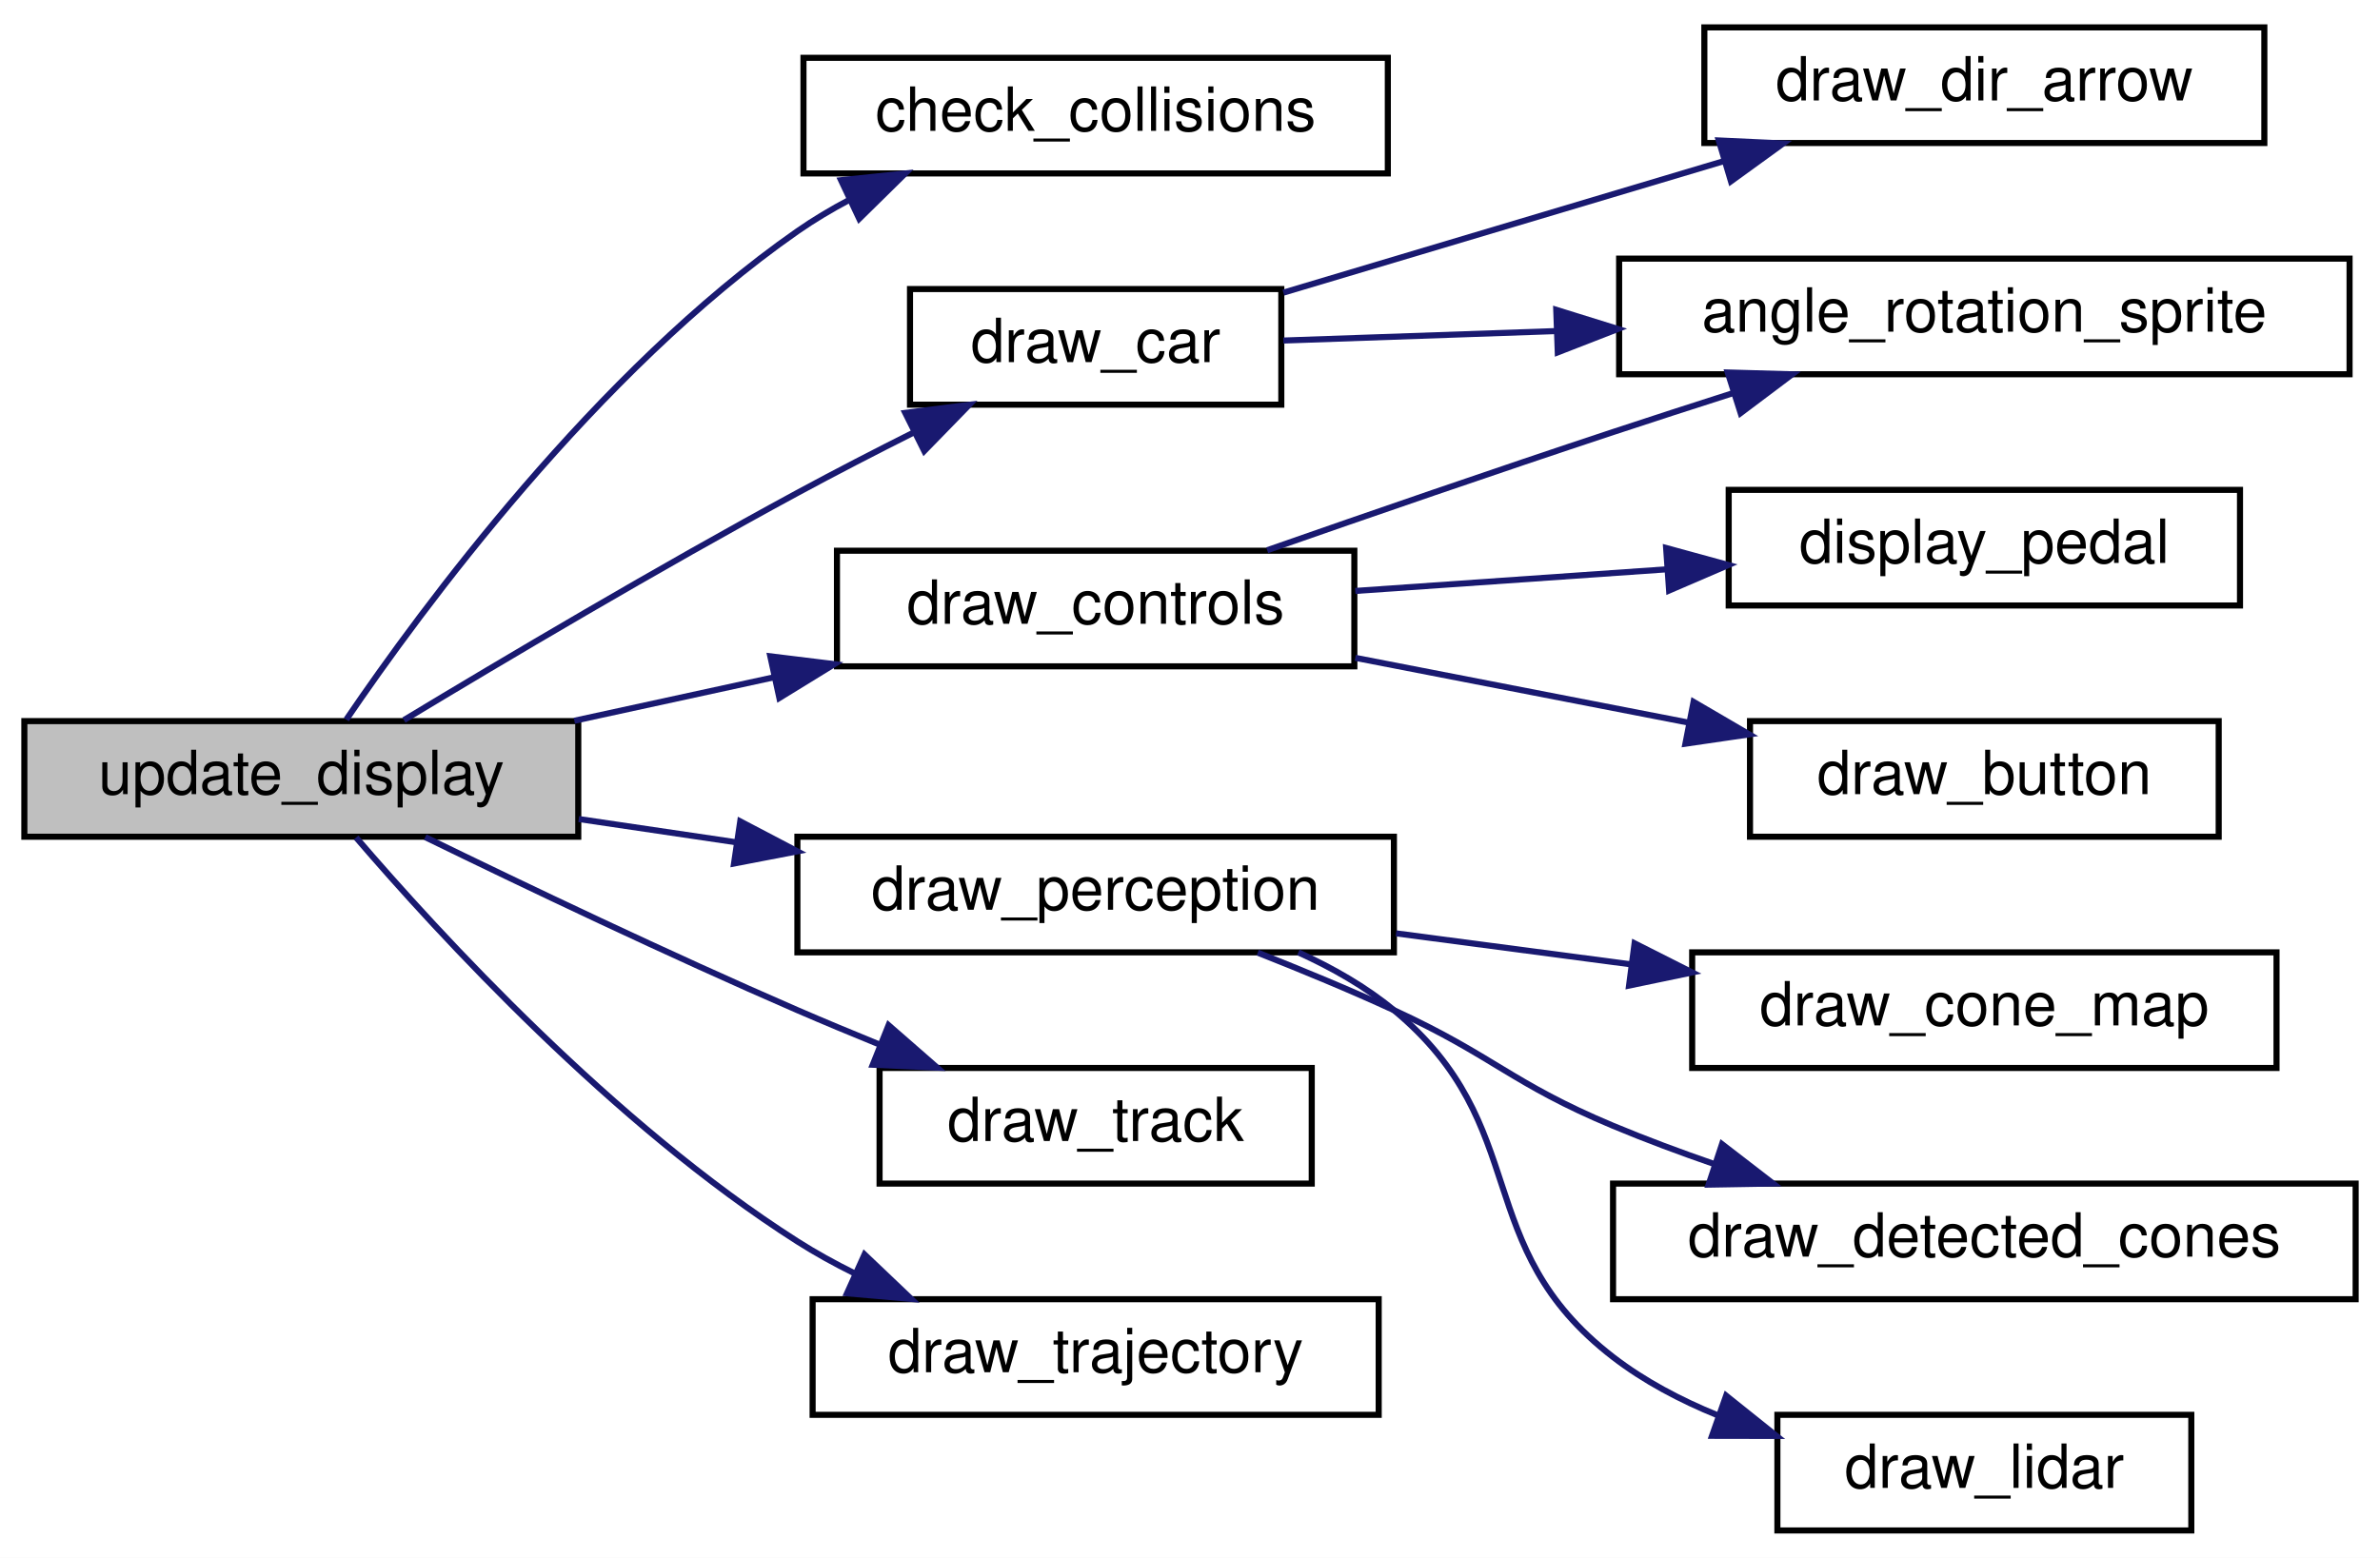
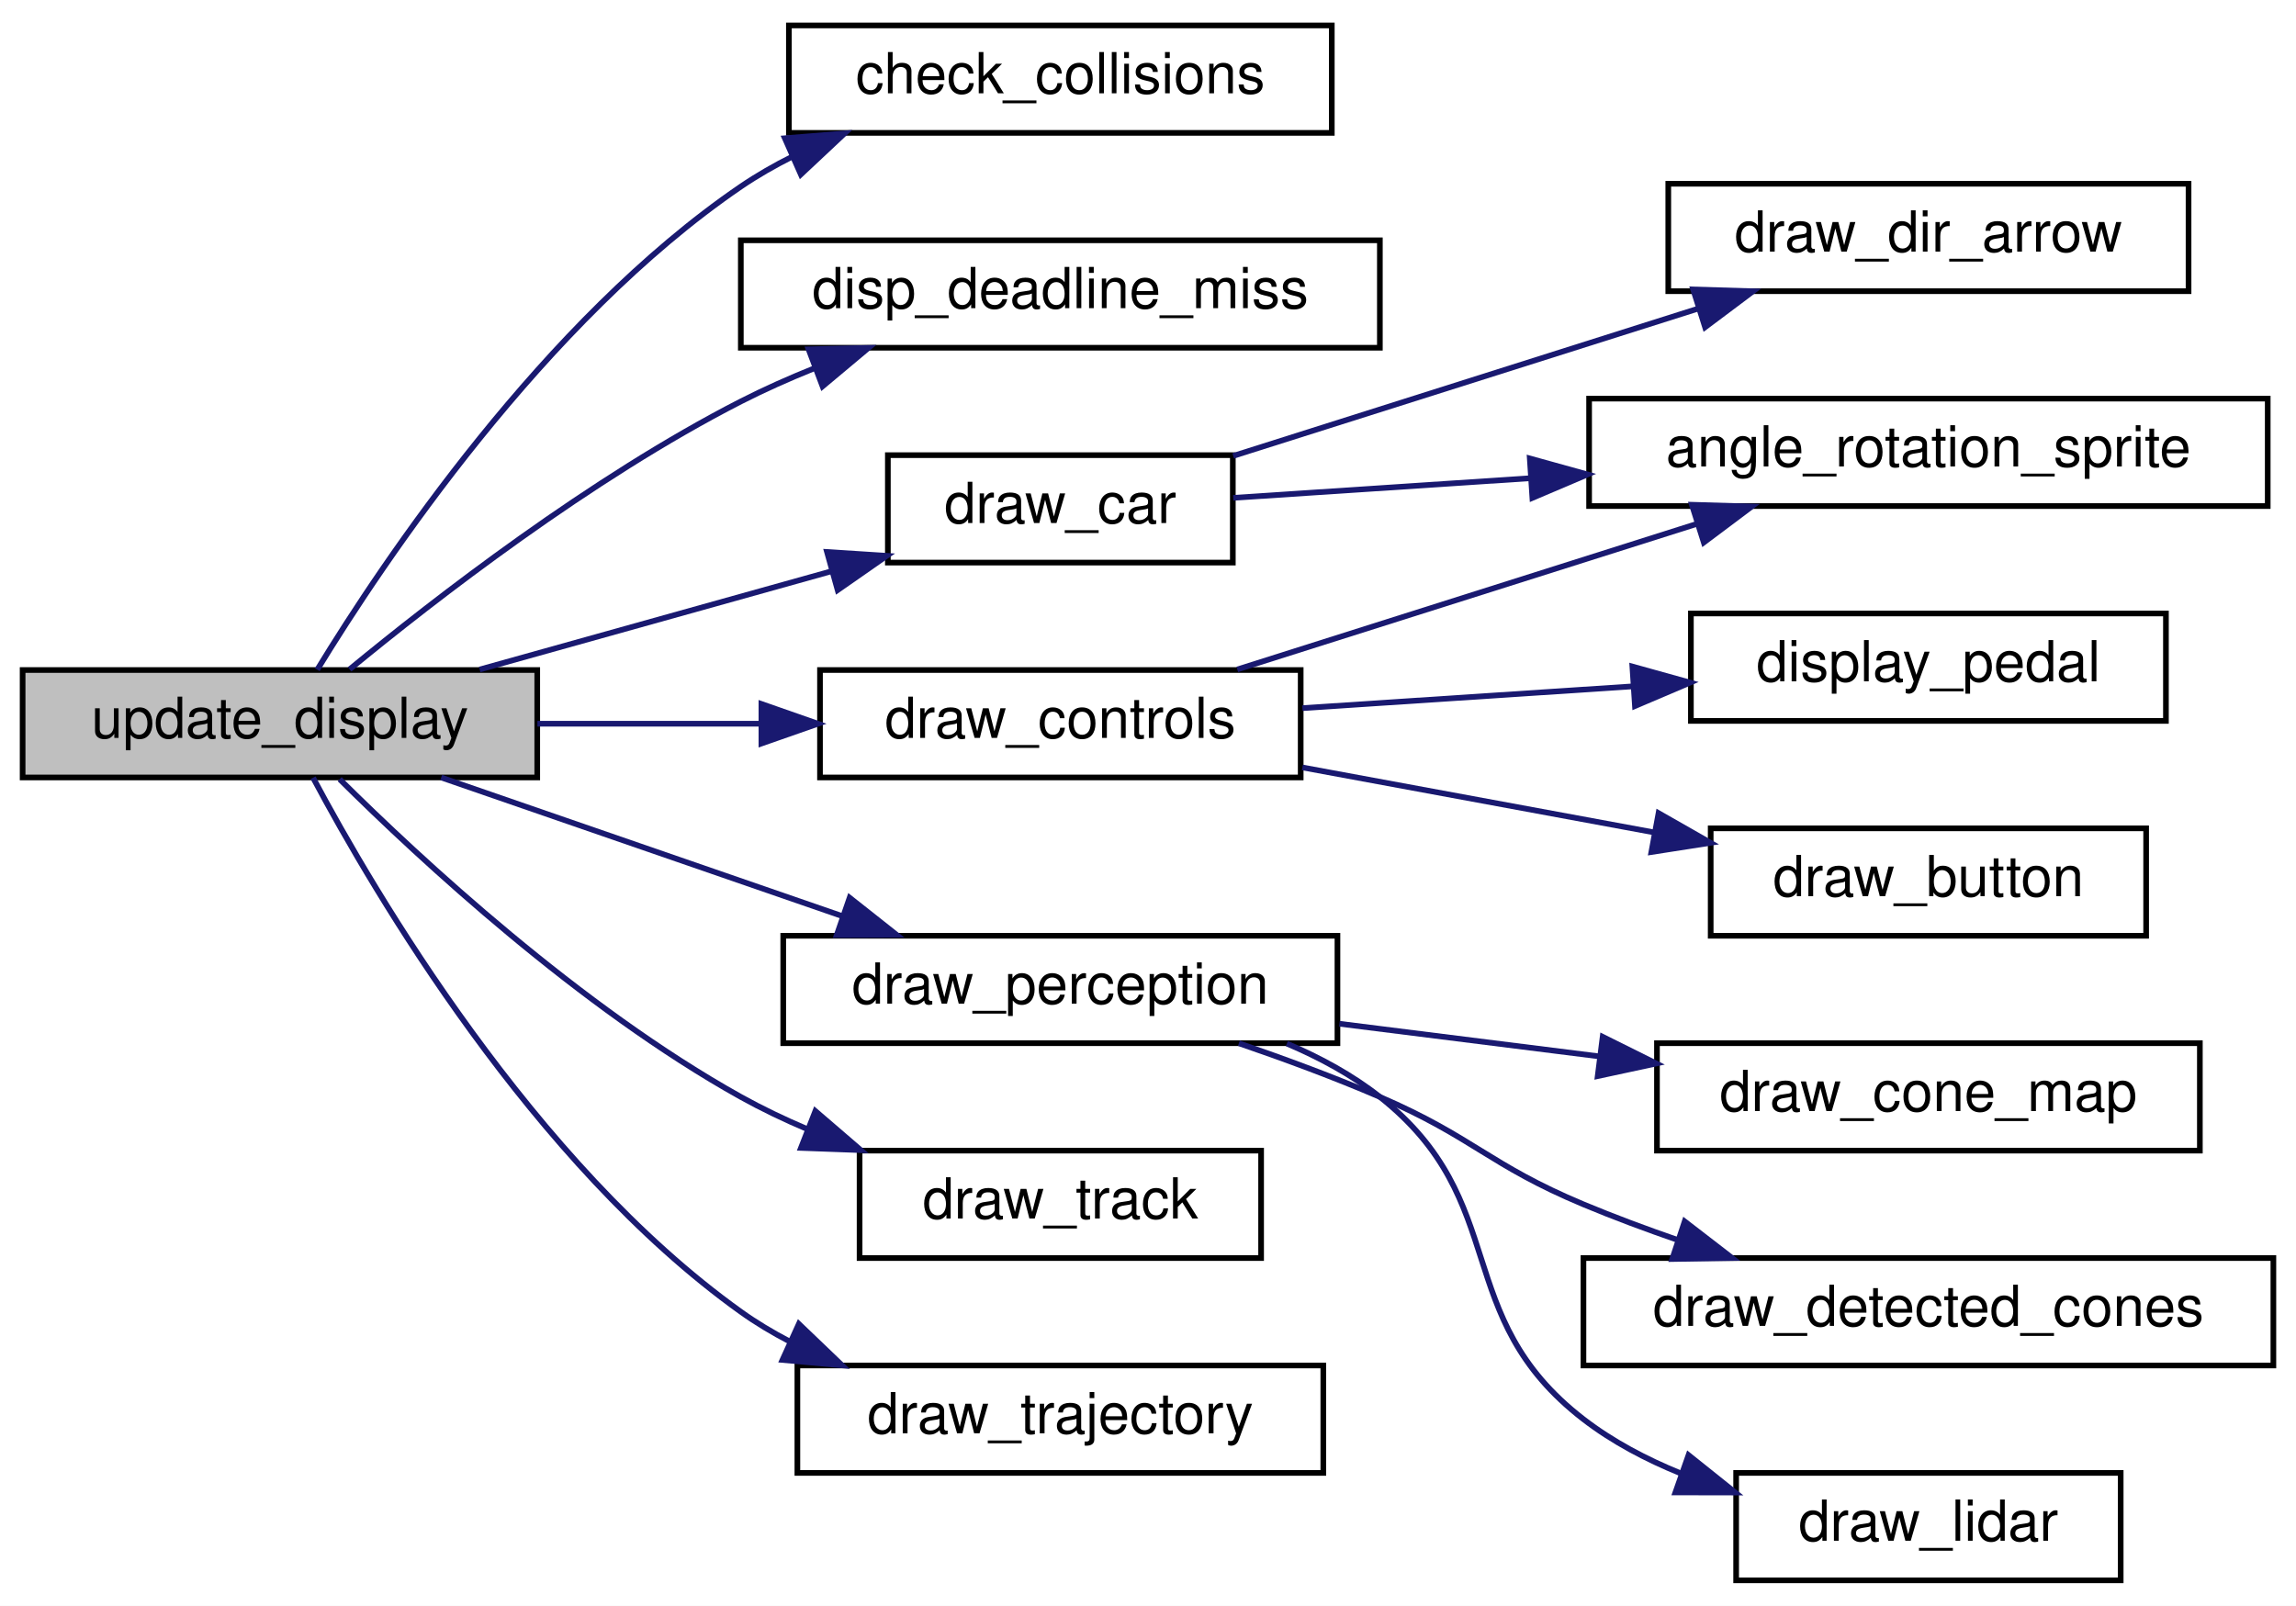
- <svg xmlns="http://www.w3.org/2000/svg" xmlns:xlink="http://www.w3.org/1999/xlink" width="391pt" height="256pt" viewBox="0.00 0.00 391.00 256.00">
-   <g id="graph0" class="graph" transform="scale(1 1) rotate(0) translate(4 252)">
-     <polygon fill="white" stroke="transparent" points="-4,4 -4,-252 387,-252 387,4 -4,4" />
+ <svg xmlns="http://www.w3.org/2000/svg" xmlns:xlink="http://www.w3.org/1999/xlink" width="406pt" height="284pt" viewBox="0.00 0.00 406.00 284.00">
+   <g id="graph0" class="graph" transform="scale(1 1) rotate(0) translate(4 280)">
+     <polygon fill="white" stroke="transparent" points="-4,4 -4,-280 402,-280 402,4 -4,4" />
    <g id="node1" class="node">
      <g id="a_node1">
        <a xlink:title="Updates the entire display.">
-           <polygon fill="#bfbfbf" stroke="black" points="0,-114.5 0,-133.5 91,-133.5 91,-114.5 0,-114.5" />
-           <text text-anchor="middle" x="45.5" y="-121.5" font-family="Helvetica,sans-Serif" font-size="10.00">update_display</text>
+           <polygon fill="#bfbfbf" stroke="black" points="0,-142.5 0,-161.5 91,-161.5 91,-142.5 0,-142.5" />
+           <text text-anchor="middle" x="45.5" y="-149.5" font-family="Helvetica,sans-Serif" font-size="10.00">update_display</text>
        </a>
      </g>
    </g>
    <g id="node2" class="node">
      <g id="a_node2">
        <a xlink:href="group__VehicleModule.html#gaafbbdba8ad9bfb6108f0238653806062" target="_top" xlink:title=" ">
-           <polygon fill="white" stroke="black" points="128,-223.5 128,-242.5 224,-242.5 224,-223.5 128,-223.5" />
-           <text text-anchor="middle" x="176" y="-230.5" font-family="Helvetica,sans-Serif" font-size="10.00">check_collisions</text>
+           <polygon fill="white" stroke="black" points="135.5,-256.5 135.5,-275.5 231.5,-275.5 231.5,-256.5 135.5,-256.5" />
+           <text text-anchor="middle" x="183.5" y="-263.5" font-family="Helvetica,sans-Serif" font-size="10.00">check_collisions</text>
        </a>
      </g>
    </g>
    <g id="edge1" class="edge">
-       <path fill="none" stroke="midnightblue" d="M52.89,-133.75C65.21,-151.86 93.99,-190.98 127,-214 129.68,-215.87 132.58,-217.6 135.57,-219.18" />
-       <polygon fill="midnightblue" stroke="midnightblue" points="134.17,-222.39 144.71,-223.49 137.16,-216.06 134.17,-222.39" />
+       <path fill="none" stroke="midnightblue" d="M52.1,-161.56C63.7,-180.56 92.18,-223.24 127,-247 129.86,-248.95 132.95,-250.72 136.14,-252.32" />
+       <polygon fill="midnightblue" stroke="midnightblue" points="134.78,-255.55 145.34,-256.4 137.61,-249.15 134.78,-255.55" />
    </g>
    <g id="node3" class="node">
      <g id="a_node3">
-         <a xlink:href="display_8c.html#a01a4e859fcc5ddef923afe9a8a674826" target="_top" xlink:title="Renders the car sprite rotated to its current angle.">
-           <polygon fill="white" stroke="black" points="145.5,-185.5 145.5,-204.5 206.5,-204.5 206.5,-185.5 145.5,-185.5" />
-           <text text-anchor="middle" x="176" y="-192.5" font-family="Helvetica,sans-Serif" font-size="10.00">draw_car</text>
+         <a xlink:href="display_8c.html#ad36e5b47cc4f9664a60cd8b95e82fc6a" target="_top" xlink:title=" ">
+           <polygon fill="white" stroke="black" points="127,-218.5 127,-237.5 240,-237.5 240,-218.5 127,-218.5" />
+           <text text-anchor="middle" x="183.5" y="-225.5" font-family="Helvetica,sans-Serif" font-size="10.00">disp_deadline_miss</text>
        </a>
      </g>
    </g>
    <g id="edge2" class="edge">
-       <path fill="none" stroke="midnightblue" d="M62.36,-133.67C78.48,-143.4 104.23,-158.68 127,-171 133.17,-174.34 139.85,-177.79 146.23,-180.99" />
-       <polygon fill="midnightblue" stroke="midnightblue" points="144.72,-184.15 155.23,-185.48 147.84,-177.89 144.72,-184.15" />
+       <path fill="none" stroke="midnightblue" d="M57.82,-161.62C72.82,-173.97 100.47,-195.43 127,-209 131.09,-211.09 135.46,-213.04 139.88,-214.82" />
+       <polygon fill="midnightblue" stroke="midnightblue" points="138.98,-218.22 149.57,-218.47 141.45,-211.67 138.98,-218.22" />
+     </g>
+     <g id="node4" class="node">
+       <g id="a_node4">
+         <a xlink:href="display_8c.html#a01a4e859fcc5ddef923afe9a8a674826" target="_top" xlink:title="Renders the car sprite rotated to its current angle.">
+           <polygon fill="white" stroke="black" points="153,-180.5 153,-199.5 214,-199.5 214,-180.5 153,-180.5" />
+           <text text-anchor="middle" x="183.5" y="-187.5" font-family="Helvetica,sans-Serif" font-size="10.00">draw_car</text>
+         </a>
+       </g>
+     </g>
+     <g id="edge3" class="edge">
+       <path fill="none" stroke="midnightblue" d="M80.82,-161.59C99.72,-166.87 123.25,-173.45 142.92,-178.94" />
+       <polygon fill="midnightblue" stroke="midnightblue" points="142.24,-182.38 152.81,-181.7 144.12,-175.64 142.24,-182.38" />
+     </g>
+     <g id="node7" class="node">
+       <g id="a_node7">
+         <a xlink:href="display_8c.html#a385702fb79f2c451da015c3147f80515" target="_top" xlink:title="Draws user control indicators.">
+           <polygon fill="white" stroke="black" points="141,-142.5 141,-161.5 226,-161.5 226,-142.5 141,-142.5" />
+           <text text-anchor="middle" x="183.5" y="-149.5" font-family="Helvetica,sans-Serif" font-size="10.00">draw_controls</text>
+         </a>
+       </g>
+     </g>
+     <g id="edge6" class="edge">
+       <path fill="none" stroke="midnightblue" d="M91.03,-152C103.62,-152 117.44,-152 130.43,-152" />
+       <polygon fill="midnightblue" stroke="midnightblue" points="130.64,-155.5 140.64,-152 130.64,-148.5 130.64,-155.5" />
+     </g>
+     <g id="node10" class="node">
+       <g id="a_node10">
+         <a xlink:href="display_8c.html#acd5437d29ba24cfc00dbd2f9f6b0cd28" target="_top" xlink:title="Renders the complete perception layer.">
+           <polygon fill="white" stroke="black" points="134.5,-95.5 134.5,-114.5 232.5,-114.5 232.5,-95.5 134.5,-95.5" />
+           <text text-anchor="middle" x="183.5" y="-102.5" font-family="Helvetica,sans-Serif" font-size="10.00">draw_perception</text>
+         </a>
+       </g>
+     </g>
+     <g id="edge10" class="edge">
+       <path fill="none" stroke="midnightblue" d="M74.02,-142.49C94.44,-135.43 122.51,-125.73 144.99,-117.96" />
+       <polygon fill="midnightblue" stroke="midnightblue" points="146.24,-121.23 154.55,-114.66 143.96,-114.62 146.24,-121.23" />
+     </g>
+     <g id="node14" class="node">
+       <g id="a_node14">
+         <a xlink:href="display_8c.html#a92e08b949df5d8a8e5edec1dd86bc360" target="_top" xlink:title="Draws the track.">
+           <polygon fill="white" stroke="black" points="148,-57.5 148,-76.5 219,-76.5 219,-57.5 148,-57.5" />
+           <text text-anchor="middle" x="183.5" y="-64.5" font-family="Helvetica,sans-Serif" font-size="10.00">draw_track</text>
+         </a>
+       </g>
+     </g>
+     <g id="edge14" class="edge">
+       <path fill="none" stroke="midnightblue" d="M56.06,-142.19C70.33,-128.03 98.58,-101.83 127,-86 130.7,-83.94 134.67,-82.04 138.72,-80.32" />
+       <polygon fill="midnightblue" stroke="midnightblue" points="140.18,-83.5 148.21,-76.59 137.63,-76.98 140.18,-83.5" />
+     </g>
+     <g id="node15" class="node">
+       <g id="a_node15">
+         <a xlink:href="display_8c.html#a2d077fa92b741d504d6ef5c5f2fdd74c" target="_top" xlink:title="Draws the trajectory of the car.">
+           <polygon fill="white" stroke="black" points="137,-19.5 137,-38.5 230,-38.5 230,-19.5 137,-19.5" />
+           <text text-anchor="middle" x="183.5" y="-26.5" font-family="Helvetica,sans-Serif" font-size="10.00">draw_trajectory</text>
+         </a>
+       </g>
+     </g>
+     <g id="edge15" class="edge">
+       <path fill="none" stroke="midnightblue" d="M51.36,-142.45C62.18,-122.13 90.23,-74.3 127,-48 129.69,-46.07 132.6,-44.33 135.61,-42.76" />
+       <polygon fill="midnightblue" stroke="midnightblue" points="137.26,-45.85 144.91,-38.52 134.36,-39.48 137.26,-45.85" />
+     </g>
+     <g id="node5" class="node">
+       <g id="a_node5">
+         <a xlink:href="utilities_8h.html#a33090597864cdfd30d87ff99c14eeecb" target="_top" xlink:title=" ">
+           <polygon fill="white" stroke="black" points="277,-190.5 277,-209.5 397,-209.5 397,-190.5 277,-190.5" />
+           <text text-anchor="middle" x="337" y="-197.5" font-family="Helvetica,sans-Serif" font-size="10.00">angle_rotation_sprite</text>
+         </a>
+       </g>
+     </g>
+     <g id="edge4" class="edge">
+       <path fill="none" stroke="midnightblue" d="M214.07,-191.95C229.11,-192.94 248.08,-194.2 266.54,-195.42" />
+       <polygon fill="midnightblue" stroke="midnightblue" points="266.51,-198.92 276.72,-196.09 266.97,-191.94 266.51,-198.92" />
    </g>
    <g id="node6" class="node">
      <g id="a_node6">
-         <a xlink:href="display_8c.html#a385702fb79f2c451da015c3147f80515" target="_top" xlink:title="Draws user control indicators.">
-           <polygon fill="white" stroke="black" points="133.5,-142.5 133.5,-161.5 218.5,-161.5 218.5,-142.5 133.5,-142.5" />
-           <text text-anchor="middle" x="176" y="-149.5" font-family="Helvetica,sans-Serif" font-size="10.00">draw_controls</text>
+         <a xlink:href="display_8c.html#a264238ff7dcf301bbc2f190ea7dcea4c" target="_top" xlink:title="Draws a directional arrow representing the car's orientation.">
+           <polygon fill="white" stroke="black" points="291,-228.5 291,-247.5 383,-247.5 383,-228.5 291,-228.5" />
+           <text text-anchor="middle" x="337" y="-235.5" font-family="Helvetica,sans-Serif" font-size="10.00">draw_dir_arrow</text>
        </a>
      </g>
    </g>
    <g id="edge5" class="edge">
-       <path fill="none" stroke="midnightblue" d="M90.36,-133.56C100.94,-135.86 112.34,-138.35 123.24,-140.72" />
-       <polygon fill="midnightblue" stroke="midnightblue" points="122.55,-144.15 133.07,-142.86 124.04,-137.31 122.55,-144.15" />
+       <path fill="none" stroke="midnightblue" d="M214.07,-199.37C237.48,-206.79 270.42,-217.22 296.16,-225.38" />
+       <polygon fill="midnightblue" stroke="midnightblue" points="295.4,-228.81 305.99,-228.49 297.51,-222.13 295.4,-228.81" />
+     </g>
+     <g id="edge7" class="edge">
+       <path fill="none" stroke="midnightblue" d="M214.79,-161.6C238.12,-168.99 270.57,-179.27 296.03,-187.34" />
+       <polygon fill="midnightblue" stroke="midnightblue" points="295.17,-190.73 305.76,-190.42 297.28,-184.06 295.17,-190.73" />
+     </g>
+     <g id="node8" class="node">
+       <g id="a_node8">
+         <a xlink:href="display_8c.html#abdb9fae5dfda6a7b08efb162b243c776" target="_top" xlink:title=" ">
+           <polygon fill="white" stroke="black" points="295,-152.5 295,-171.5 379,-171.5 379,-152.5 295,-152.5" />
+           <text text-anchor="middle" x="337" y="-159.5" font-family="Helvetica,sans-Serif" font-size="10.00">display_pedal</text>
+         </a>
+       </g>
+     </g>
+     <g id="edge8" class="edge">
+       <path fill="none" stroke="midnightblue" d="M226.3,-154.76C244.41,-155.95 265.79,-157.37 284.85,-158.62" />
+       <polygon fill="midnightblue" stroke="midnightblue" points="284.65,-162.12 294.86,-159.28 285.11,-155.13 284.65,-162.12" />
    </g>
    <g id="node9" class="node">
      <g id="a_node9">
-         <a xlink:href="display_8c.html#acd5437d29ba24cfc00dbd2f9f6b0cd28" target="_top" xlink:title="Renders the complete perception layer.">
-           <polygon fill="white" stroke="black" points="127,-95.5 127,-114.5 225,-114.5 225,-95.5 127,-95.5" />
-           <text text-anchor="middle" x="176" y="-102.5" font-family="Helvetica,sans-Serif" font-size="10.00">draw_perception</text>
+         <a xlink:href="display_8c.html#a5bcee09191f66649a2968b6f2ba32935" target="_top" xlink:title=" ">
+           <polygon fill="white" stroke="black" points="298.5,-114.5 298.5,-133.5 375.5,-133.5 375.5,-114.5 298.5,-114.5" />
+           <text text-anchor="middle" x="337" y="-121.5" font-family="Helvetica,sans-Serif" font-size="10.00">draw_button</text>
        </a>
      </g>
    </g>
    <g id="edge9" class="edge">
-       <path fill="none" stroke="midnightblue" d="M91.08,-117.41C99.42,-116.18 108.24,-114.87 116.92,-113.59" />
-       <polygon fill="midnightblue" stroke="midnightblue" points="117.61,-117.02 126.99,-112.1 116.59,-110.1 117.61,-117.02" />
+       <path fill="none" stroke="midnightblue" d="M226.3,-144.27C245.54,-140.72 268.47,-136.48 288.38,-132.8" />
+       <polygon fill="midnightblue" stroke="midnightblue" points="289.28,-136.19 298.48,-130.94 288.01,-129.31 289.28,-136.19" />
+     </g>
+     <g id="node11" class="node">
+       <g id="a_node11">
+         <a xlink:href="display_8c.html#aa45d316f5e50fa968e686d790d57457b" target="_top" xlink:title="Draws the cone map overlay.">
+           <polygon fill="white" stroke="black" points="289,-76.5 289,-95.5 385,-95.5 385,-76.5 289,-76.5" />
+           <text text-anchor="middle" x="337" y="-83.5" font-family="Helvetica,sans-Serif" font-size="10.00">draw_cone_map</text>
+         </a>
+       </g>
+     </g>
+     <g id="edge11" class="edge">
+       <path fill="none" stroke="midnightblue" d="M232.85,-98.94C247.42,-97.11 263.54,-95.09 278.63,-93.19" />
+       <polygon fill="midnightblue" stroke="midnightblue" points="279.4,-96.63 288.88,-91.91 278.52,-89.68 279.4,-96.63" />
+     </g>
+     <g id="node12" class="node">
+       <g id="a_node12">
+         <a xlink:href="display_8c.html#a298532c4740f2a6785e5c1b0ff7fea9a" target="_top" xlink:title="Renders the detected cones on the perception bitmap.">
+           <polygon fill="white" stroke="black" points="276,-38.5 276,-57.5 398,-57.5 398,-38.5 276,-38.5" />
+           <text text-anchor="middle" x="337" y="-45.5" font-family="Helvetica,sans-Serif" font-size="10.00">draw_detected_cones</text>
+         </a>
+       </g>
+     </g>
+     <g id="edge12" class="edge">
+       <path fill="none" stroke="midnightblue" d="M215.07,-95.49C223.26,-92.68 232.05,-89.43 240,-86 256.61,-78.83 259.31,-73.98 276,-67 281.36,-64.76 287.08,-62.63 292.78,-60.66" />
+       <polygon fill="midnightblue" stroke="midnightblue" points="293.9,-63.98 302.29,-57.51 291.7,-57.33 293.9,-63.98" />
    </g>
    <g id="node13" class="node">
      <g id="a_node13">
-         <a xlink:href="display_8c.html#a92e08b949df5d8a8e5edec1dd86bc360" target="_top" xlink:title="Draws the track.">
-           <polygon fill="white" stroke="black" points="140.5,-57.5 140.5,-76.5 211.5,-76.5 211.5,-57.5 140.5,-57.5" />
-           <text text-anchor="middle" x="176" y="-64.5" font-family="Helvetica,sans-Serif" font-size="10.00">draw_track</text>
+         <a xlink:href="display_8c.html#a5c07cb2dc1adb076383bced84f4a8154" target="_top" xlink:title="Draws the lidar/perception view.">
+           <polygon fill="white" stroke="black" points="303,-0.5 303,-19.5 371,-19.5 371,-0.5 303,-0.5" />
+           <text text-anchor="middle" x="337" y="-7.5" font-family="Helvetica,sans-Serif" font-size="10.00">draw_lidar</text>
        </a>
      </g>
    </g>
    <g id="edge13" class="edge">
-       <path fill="none" stroke="midnightblue" d="M65.86,-114.43C82.07,-106.53 105.87,-95.16 127,-86 131.39,-84.1 136.05,-82.16 140.66,-80.28" />
-       <polygon fill="midnightblue" stroke="midnightblue" points="141.98,-83.53 149.96,-76.56 139.38,-77.03 141.98,-83.53" />
-     </g>
-     <g id="node14" class="node">
-       <g id="a_node14">
-         <a xlink:href="display_8c.html#a2d077fa92b741d504d6ef5c5f2fdd74c" target="_top" xlink:title="Draws the trajectory of the car.">
-           <polygon fill="white" stroke="black" points="129.5,-19.5 129.5,-38.5 222.5,-38.5 222.5,-19.5 129.5,-19.5" />
-           <text text-anchor="middle" x="176" y="-26.5" font-family="Helvetica,sans-Serif" font-size="10.00">draw_trajectory</text>
-         </a>
-       </g>
-     </g>
-     <g id="edge14" class="edge">
-       <path fill="none" stroke="midnightblue" d="M54.5,-114.37C68.01,-98.62 96.84,-67.19 127,-48 129.96,-46.11 133.14,-44.36 136.41,-42.74" />
-       <polygon fill="midnightblue" stroke="midnightblue" points="138.03,-45.85 145.7,-38.55 135.15,-39.47 138.03,-45.85" />
-     </g>
-     <g id="node4" class="node">
-       <g id="a_node4">
-         <a xlink:href="utilities_8h.html#a33090597864cdfd30d87ff99c14eeecb" target="_top" xlink:title=" ">
-           <polygon fill="white" stroke="black" points="262,-190.5 262,-209.5 382,-209.5 382,-190.5 262,-190.5" />
-           <text text-anchor="middle" x="322" y="-197.5" font-family="Helvetica,sans-Serif" font-size="10.00">angle_rotation_sprite</text>
-         </a>
-       </g>
-     </g>
-     <g id="edge3" class="edge">
-       <path fill="none" stroke="midnightblue" d="M206.84,-196.04C219.88,-196.49 235.77,-197.04 251.5,-197.59" />
-       <polygon fill="midnightblue" stroke="midnightblue" points="251.67,-201.09 261.79,-197.94 251.92,-194.1 251.67,-201.09" />
-     </g>
-     <g id="node5" class="node">
-       <g id="a_node5">
-         <a xlink:href="display_8c.html#a264238ff7dcf301bbc2f190ea7dcea4c" target="_top" xlink:title="Draws a directional arrow representing the car's orientation.">
-           <polygon fill="white" stroke="black" points="276,-228.5 276,-247.5 368,-247.5 368,-228.5 276,-228.5" />
-           <text text-anchor="middle" x="322" y="-235.5" font-family="Helvetica,sans-Serif" font-size="10.00">draw_dir_arrow</text>
-         </a>
-       </g>
-     </g>
-     <g id="edge4" class="edge">
-       <path fill="none" stroke="midnightblue" d="M206.84,-203.91C227.81,-210.17 256.16,-218.64 279.36,-225.57" />
-       <polygon fill="midnightblue" stroke="midnightblue" points="278.37,-228.92 288.95,-228.43 280.37,-222.21 278.37,-228.92" />
-     </g>
-     <g id="edge6" class="edge">
-       <path fill="none" stroke="midnightblue" d="M204.18,-161.58C220.6,-167.32 241.96,-174.7 261,-181 267.41,-183.12 274.23,-185.33 280.87,-187.45" />
-       <polygon fill="midnightblue" stroke="midnightblue" points="279.84,-190.79 290.43,-190.49 281.96,-184.12 279.84,-190.79" />
-     </g>
-     <g id="node7" class="node">
-       <g id="a_node7">
-         <a xlink:href="display_8c.html#abdb9fae5dfda6a7b08efb162b243c776" target="_top" xlink:title=" ">
-           <polygon fill="white" stroke="black" points="280,-152.5 280,-171.5 364,-171.5 364,-152.5 280,-152.5" />
-           <text text-anchor="middle" x="322" y="-159.5" font-family="Helvetica,sans-Serif" font-size="10.00">display_pedal</text>
-         </a>
-       </g>
-     </g>
-     <g id="edge7" class="edge">
-       <path fill="none" stroke="midnightblue" d="M218.65,-154.89C234.61,-156 253,-157.28 269.76,-158.44" />
-       <polygon fill="midnightblue" stroke="midnightblue" points="269.72,-161.95 279.94,-159.15 270.21,-154.96 269.72,-161.95" />
-     </g>
-     <g id="node8" class="node">
-       <g id="a_node8">
-         <a xlink:href="display_8c.html#a5bcee09191f66649a2968b6f2ba32935" target="_top" xlink:title=" ">
-           <polygon fill="white" stroke="black" points="283.5,-114.5 283.5,-133.5 360.5,-133.5 360.5,-114.5 283.5,-114.5" />
-           <text text-anchor="middle" x="322" y="-121.5" font-family="Helvetica,sans-Serif" font-size="10.00">draw_button</text>
-         </a>
-       </g>
-     </g>
-     <g id="edge8" class="edge">
-       <path fill="none" stroke="midnightblue" d="M218.65,-143.9C235.73,-140.58 255.6,-136.72 273.27,-133.28" />
-       <polygon fill="midnightblue" stroke="midnightblue" points="274.23,-136.66 283.37,-131.32 272.89,-129.79 274.23,-136.66" />
-     </g>
-     <g id="node10" class="node">
-       <g id="a_node10">
-         <a xlink:href="display_8c.html#aa45d316f5e50fa968e686d790d57457b" target="_top" xlink:title="Draws the cone map overlay.">
-           <polygon fill="white" stroke="black" points="274,-76.5 274,-95.5 370,-95.5 370,-76.5 274,-76.5" />
-           <text text-anchor="middle" x="322" y="-83.5" font-family="Helvetica,sans-Serif" font-size="10.00">draw_cone_map</text>
-         </a>
-       </g>
-     </g>
-     <g id="edge10" class="edge">
-       <path fill="none" stroke="midnightblue" d="M225.35,-98.62C237.73,-96.99 251.16,-95.22 263.93,-93.53" />
-       <polygon fill="midnightblue" stroke="midnightblue" points="264.54,-96.98 274,-92.2 263.63,-90.04 264.54,-96.98" />
-     </g>
-     <g id="node11" class="node">
-       <g id="a_node11">
-         <a xlink:href="display_8c.html#a298532c4740f2a6785e5c1b0ff7fea9a" target="_top" xlink:title="Renders the detected cones on the perception bitmap.">
-           <polygon fill="white" stroke="black" points="261,-38.5 261,-57.5 383,-57.5 383,-38.5 261,-38.5" />
-           <text text-anchor="middle" x="322" y="-45.5" font-family="Helvetica,sans-Serif" font-size="10.00">draw_detected_cones</text>
-         </a>
-       </g>
-     </g>
-     <g id="edge11" class="edge">
-       <path fill="none" stroke="midnightblue" d="M202.63,-95.45C209.92,-92.57 217.84,-89.3 225,-86 241.44,-78.44 244.31,-73.98 261,-67 266.36,-64.76 272.08,-62.63 277.78,-60.66" />
-       <polygon fill="midnightblue" stroke="midnightblue" points="278.9,-63.98 287.29,-57.51 276.7,-57.33 278.9,-63.98" />
-     </g>
-     <g id="node12" class="node">
-       <g id="a_node12">
-         <a xlink:href="display_8c.html#a5c07cb2dc1adb076383bced84f4a8154" target="_top" xlink:title="Draws the lidar/perception view.">
-           <polygon fill="white" stroke="black" points="288,-0.5 288,-19.5 356,-19.5 356,-0.5 288,-0.5" />
-           <text text-anchor="middle" x="322" y="-7.5" font-family="Helvetica,sans-Serif" font-size="10.00">draw_lidar</text>
-         </a>
-       </g>
-     </g>
-     <g id="edge12" class="edge">
-       <path fill="none" stroke="midnightblue" d="M209.3,-95.49C214.89,-92.96 220.38,-89.83 225,-86 248.07,-66.88 237.28,-47.3 261,-29 266.11,-25.06 272.06,-21.92 278.18,-19.43" />
-       <polygon fill="midnightblue" stroke="midnightblue" points="279.58,-22.65 287.85,-16.03 277.26,-16.05 279.58,-22.65" />
+       <path fill="none" stroke="midnightblue" d="M223.56,-95.43C229.42,-92.95 235.13,-89.85 240,-86 263.51,-67.42 252.28,-47.3 276,-29 281.11,-25.06 287.06,-21.92 293.18,-19.43" />
+       <polygon fill="midnightblue" stroke="midnightblue" points="294.58,-22.65 302.85,-16.03 292.26,-16.05 294.58,-22.65" />
    </g>
  </g>
</svg>
